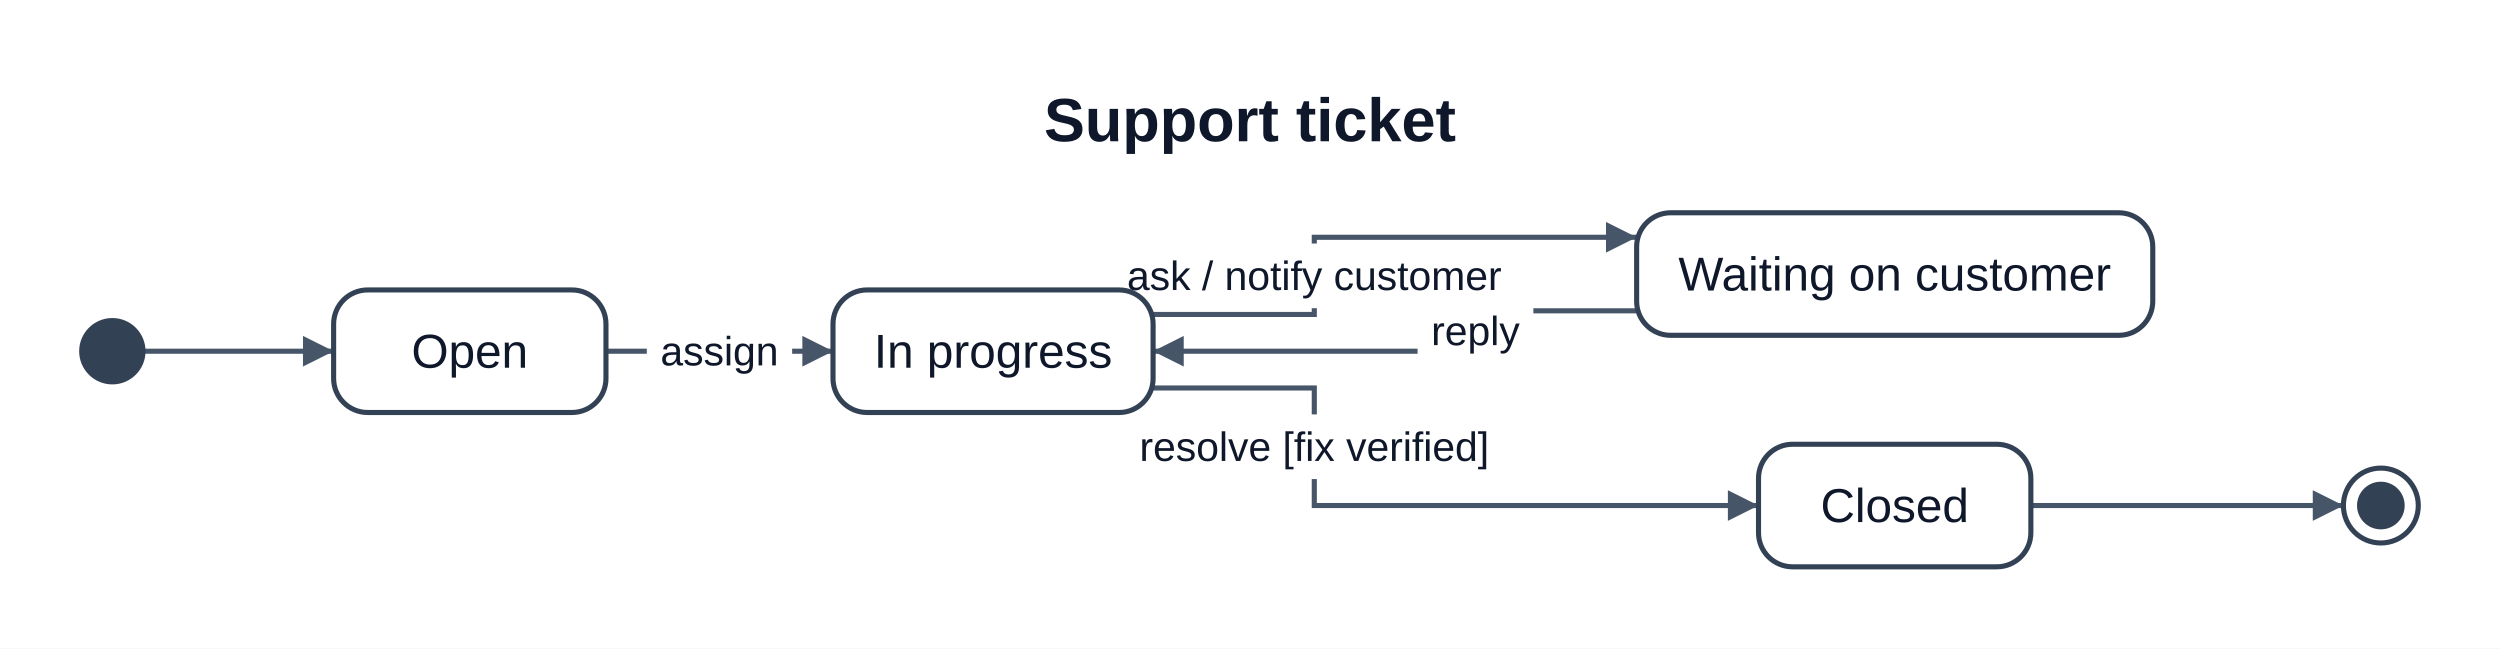
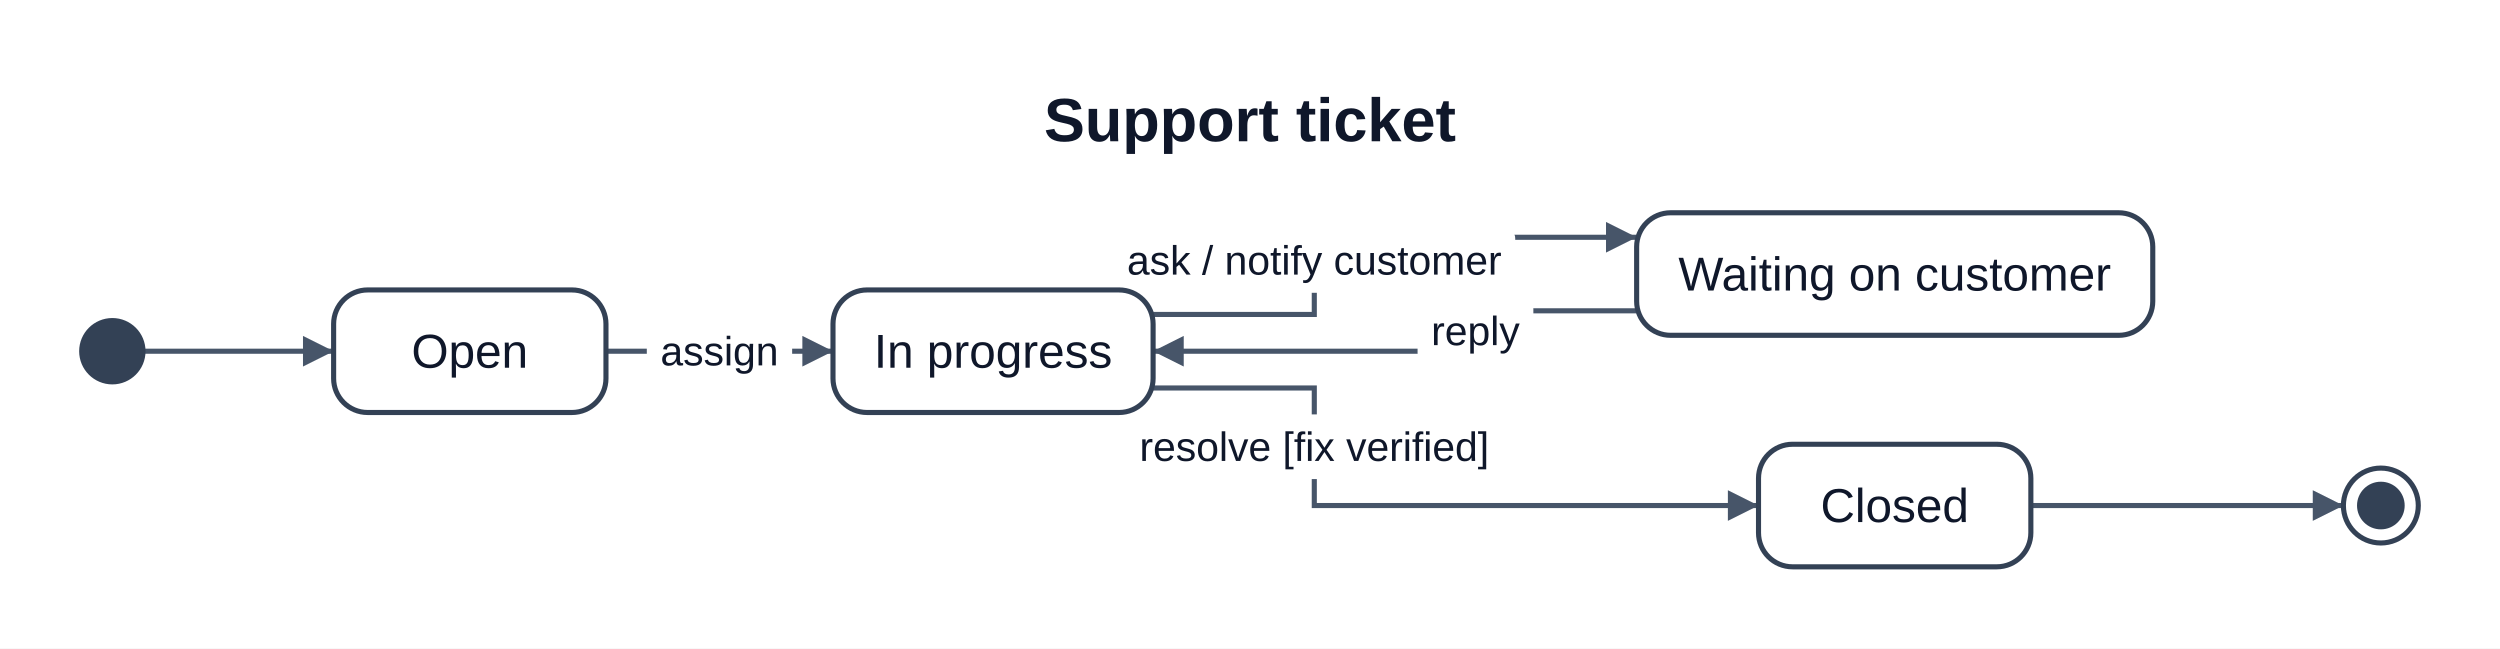
<svg xmlns="http://www.w3.org/2000/svg" version="1.1" width="734.37" height="190.5" viewBox="0 0 734.37 190.5" class="jtd jtd-state">
  <defs>
    <marker id="jtd-arrow" viewBox="0 0 10 10" refX="10" refY="5" markerWidth="9" markerHeight="9" markerUnits="userSpaceOnUse" orient="auto">
      <path d="M0 0L10 5L0 10Z" fill="#475569" />
    </marker>
  </defs>
  <rect width="734.37" height="190.5" fill="#ffffff" />
  <g font-family="Arial, 'Liberation Sans', Helvetica, sans-serif" font-size="14" fill="#0f172a" style="font-kerning:none;font-variant-ligatures:none">
    <text x="367.18" y="41.49" text-anchor="middle" font-size="18" font-weight="bold" class="jtd-title">Support ticket</text>
    <g transform="translate(24 62.5)">
      <g id="e-edge:0" class="jtd-edge" data-id="edge:0" data-from="start" data-to="open">
        <path d="M18 40.67L74 40.67" fill="none" stroke="#475569" stroke-width="1.5" marker-end="url(#jtd-arrow)" />
      </g>
      <g id="e-edge:1" class="jtd-edge" data-id="edge:1" data-from="open" data-to="progress">
        <path d="M154 40.67L220.69 40.67" fill="none" stroke="#475569" stroke-width="1.5" marker-end="url(#jtd-arrow)" />
        <rect x="166" y="31.17" width="42.69" height="19" rx="3" fill="#ffffff" />
        <text x="187.34" y="44.83" text-anchor="middle" font-size="12">assign</text>
      </g>
      <g id="e-edge:2" class="jtd-edge" data-id="edge:2" data-from="progress" data-to="waiting">
        <path d="M314.72 29.87L362.07 29.87L362.07 7.2L456.76 7.2" fill="none" stroke="#475569" stroke-width="1.5" marker-end="url(#jtd-arrow)" />
-         <rect x="303.05" y="9.03" width="118.04" height="19" rx="3" fill="#ffffff" />
-         <text x="362.07" y="22.69" text-anchor="middle" font-size="12">ask / notify customer</text>
+         <rect x="303.05" y="4.5" width="118.04" height="19" rx="3" fill="#ffffff" />
+         <text x="362.07" y="18.16" text-anchor="middle" font-size="12">ask / notify customer</text>
      </g>
      <g id="e-edge:3" class="jtd-edge" data-id="edge:3" data-from="waiting" data-to="progress">
        <path d="M456.76 28.8L409.41 28.8L409.41 40.67L314.72 40.67" fill="none" stroke="#475569" stroke-width="1.5" marker-end="url(#jtd-arrow)" />
        <rect x="392.41" y="25.23" width="34.01" height="19" rx="3" fill="#ffffff" />
        <text x="409.41" y="38.89" text-anchor="middle" font-size="12">reply</text>
      </g>
      <g id="e-edge:4" class="jtd-edge" data-id="edge:4" data-from="progress" data-to="closed">
        <path d="M314.72 51.47L362.07 51.47L362.07 86L492.56 86" fill="none" stroke="#475569" stroke-width="1.5" marker-end="url(#jtd-arrow)" />
        <rect x="306.72" y="59.23" width="110.7" height="19" rx="3" fill="#ffffff" />
        <text x="362.07" y="72.89" text-anchor="middle" font-size="12">resolve [fix verified]</text>
      </g>
      <g id="e-edge:5" class="jtd-edge" data-id="edge:5" data-from="closed" data-to="end">
        <path d="M572.56 86L664.37 86" fill="none" stroke="#475569" stroke-width="1.5" marker-end="url(#jtd-arrow)" />
      </g>
      <g id="n-start" class="jtd-node jtd-shape-initial" data-id="start" transform="translate(0 31.67)">
        <path d="M0 9A9 9 0 1 1 18 9A9 9 0 1 1 0 9Z" fill="#ffffff" stroke="#334155" stroke-width="1.5" />
        <path d="M0 9A9 9 0 1 1 18 9A9 9 0 1 1 0 9Z" fill="#334155" />
      </g>
      <g id="n-open" class="jtd-node jtd-shape-state" data-id="open" transform="translate(74 22.67)">
        <path d="M10 0H70A10 10 0 0 1 80 10V26A10 10 0 0 1 70 36H10A10 10 0 0 1 0 26V10A10 10 0 0 1 10 0Z" fill="#ffffff" stroke="#334155" stroke-width="1.5" />
        <text x="40" y="22.85" text-anchor="middle">Open</text>
      </g>
      <g id="n-progress" class="jtd-node jtd-shape-state" data-id="progress" transform="translate(220.69 22.67)">
        <path d="M10 0H84.03A10 10 0 0 1 94.03 10V26A10 10 0 0 1 84.03 36H10A10 10 0 0 1 0 26V10A10 10 0 0 1 10 0Z" fill="#ffffff" stroke="#334155" stroke-width="1.5" />
        <text x="47.02" y="22.85" text-anchor="middle">In progress</text>
      </g>
      <g id="n-waiting" class="jtd-node jtd-shape-state" data-id="waiting" transform="translate(456.76 0)">
        <path d="M10 0H141.61A10 10 0 0 1 151.61 10V26A10 10 0 0 1 141.61 36H10A10 10 0 0 1 0 26V10A10 10 0 0 1 10 0Z" fill="#ffffff" stroke="#334155" stroke-width="1.5" />
        <text x="75.8" y="22.85" text-anchor="middle">Waiting on customer</text>
      </g>
      <g id="n-closed" class="jtd-node jtd-shape-state" data-id="closed" transform="translate(492.56 68)">
        <path d="M10 0H70A10 10 0 0 1 80 10V26A10 10 0 0 1 70 36H10A10 10 0 0 1 0 26V10A10 10 0 0 1 10 0Z" fill="#ffffff" stroke="#334155" stroke-width="1.5" />
        <text x="40" y="22.85" text-anchor="middle">Closed</text>
      </g>
      <g id="n-end" class="jtd-node jtd-shape-final" data-id="end" transform="translate(664.37 75)">
        <path d="M0 11A11 11 0 1 1 22 11A11 11 0 1 1 0 11Z" fill="#ffffff" stroke="#334155" stroke-width="1.5" />
        <path d="M4 11A7 7 0 1 1 18 11A7 7 0 1 1 4 11Z" fill="#334155" />
      </g>
    </g>
  </g>
</svg>
